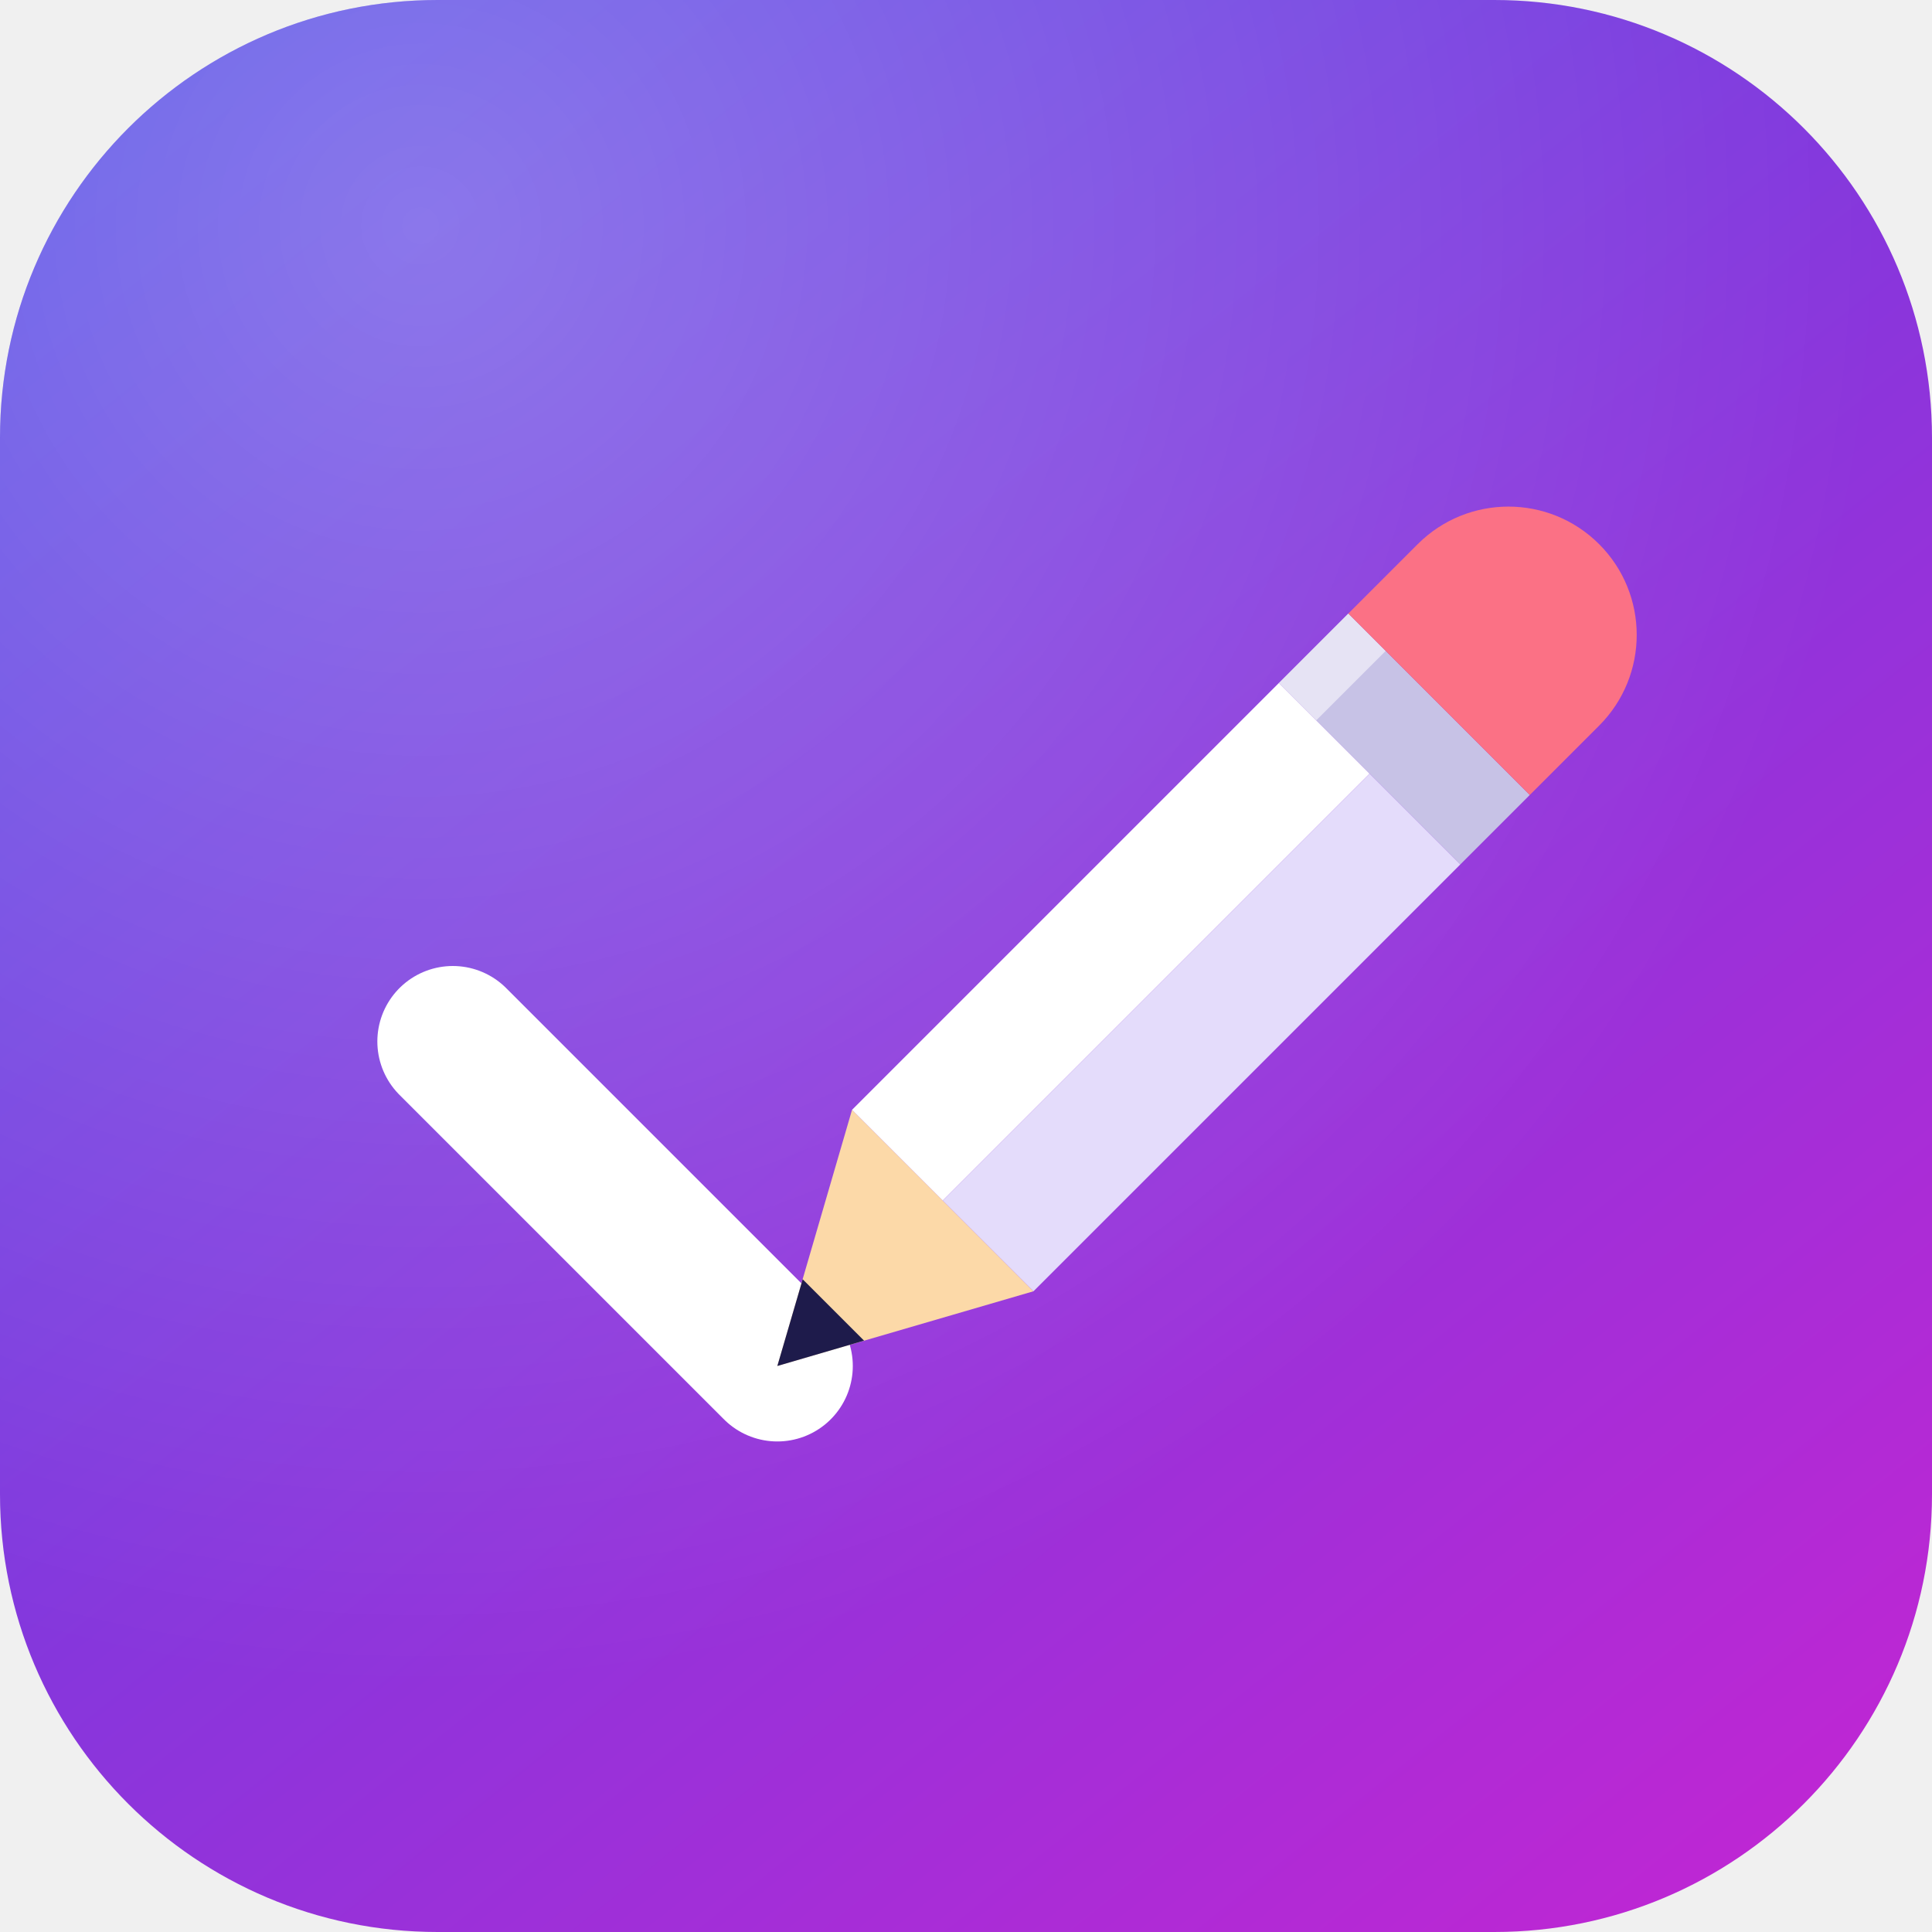
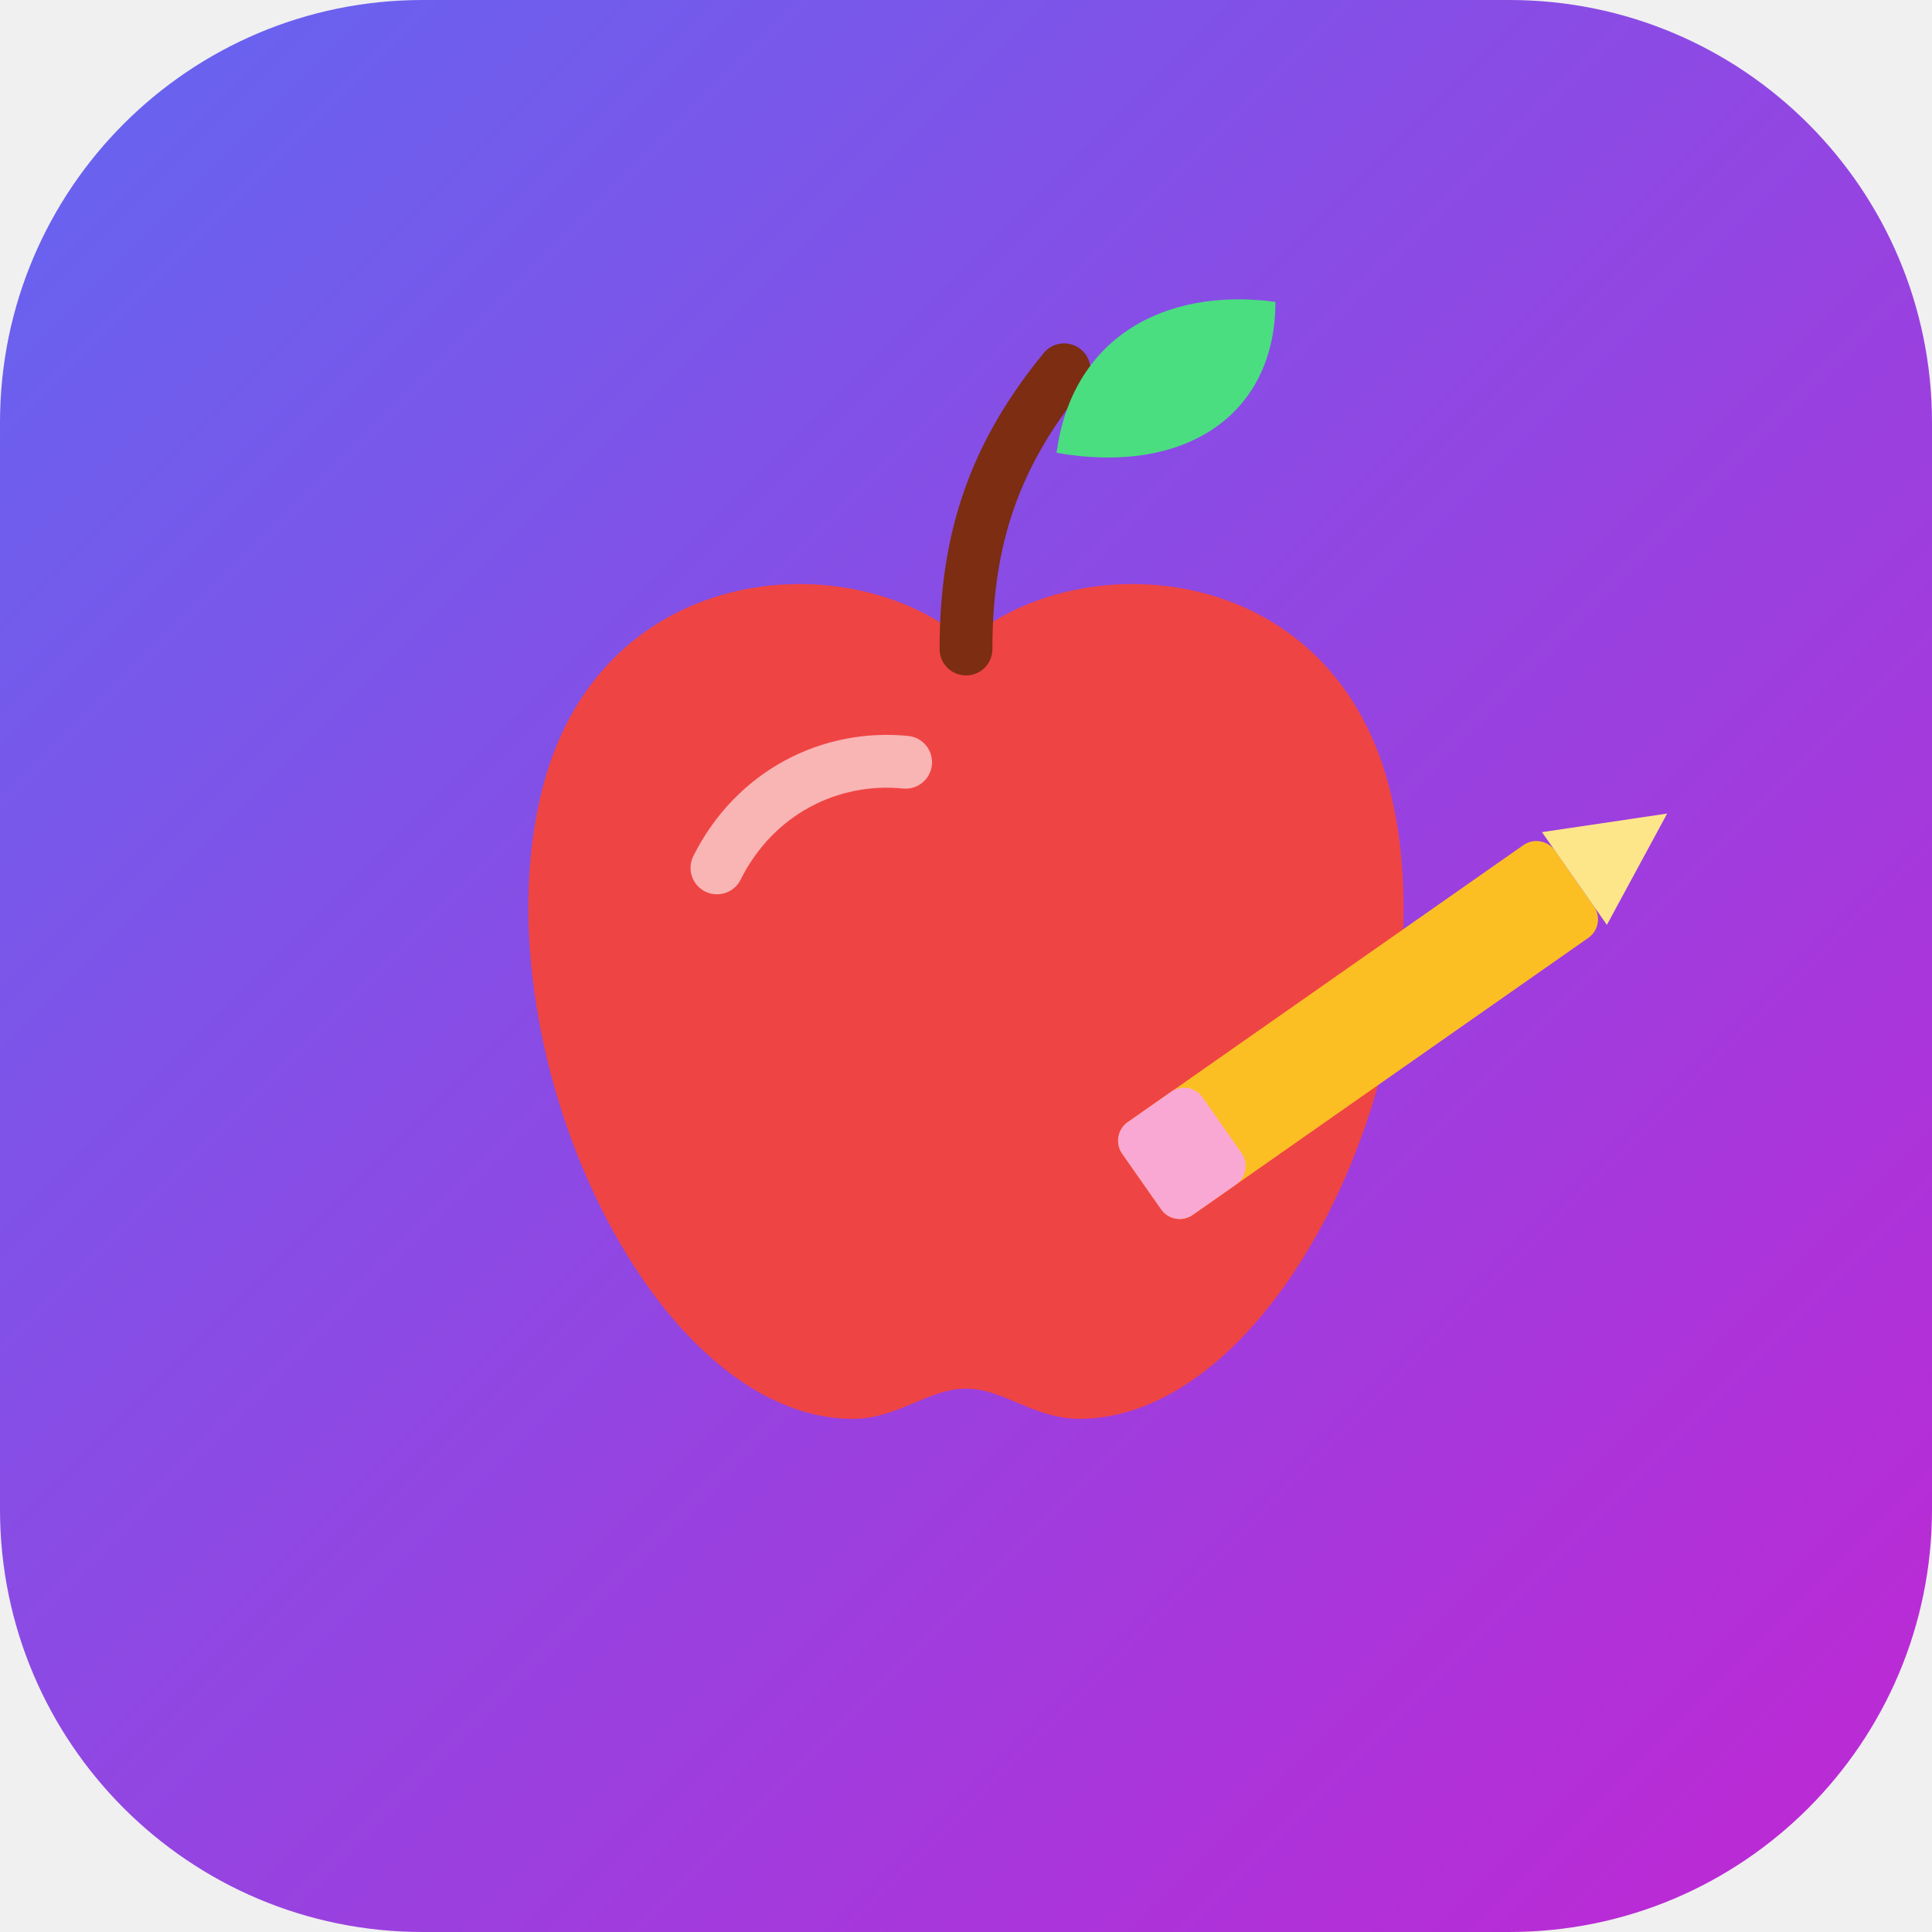
- <svg xmlns="http://www.w3.org/2000/svg" viewBox="0 0 512 512" role="img" aria-label="Easy Tools">
+ <svg xmlns="http://www.w3.org/2000/svg" viewBox="0 0 512 512">
  <defs>
-     <linearGradient id="fondo" x1="0.1" y1="0" x2="0.9" y2="1">
-       <stop offset="0" stop-color="#4f46e5" />
+     <linearGradient id="g" x1="0" y1="0" x2="1" y2="1">
+       <stop offset="0" stop-color="#6366f1" />
      <stop offset="1" stop-color="#c026d3" />
    </linearGradient>
-     <radialGradient id="luz" cx="0.22" cy="0.12" r="0.75">
-       <stop offset="0" stop-color="#fff" stop-opacity="0.28" />
-       <stop offset="1" stop-color="#fff" stop-opacity="0" />
-     </radialGradient>
  </defs>
-   <rect width="512" height="512" rx="116" fill="url(#fondo)" />
-   <rect width="512" height="512" rx="116" fill="url(#luz)" />
-   <g transform="translate(-30 10)">
-     <path d="M236 352 150 266" fill="none" stroke="#fff" stroke-width="40" stroke-linecap="round" />
-     <g transform="translate(236 352) rotate(-45)">
-       <path d="M0 0 62-34V34z" fill="#fcd9a8" />
-       <path d="M0 0 21-11.5V11.5z" fill="#1e1b4b" />
-       <path d="M62-34H222V0H62z" fill="#fff" />
-       <path d="M62 0H222V34H62z" fill="#e4dcfb" />
-       <rect x="222" y="-34" width="26" height="68" fill="#c7c2e6" />
-       <rect x="222" y="-34" width="26" height="14" fill="#fff" opacity="0.55" />
-       <path d="M248-34H274a34 34 0 0 1 0 68H248z" fill="#fb7185" />
-     </g>
+   <rect width="512" height="512" rx="112" fill="url(#g)" />
+   <path d="M256 170c-30-26-96-22-112 38-18 68 28 168 82 168 12 0 20-8 30-8s18 8 30 8c54 0 100-100 82-168-16-60-82-64-112-38z" fill="#ef4444" />
+   <path d="M256 172c0-30 8-52 26-74" stroke="#7c2d12" stroke-width="14" stroke-linecap="round" fill="none" />
+   <path d="M280 120c4-30 28-44 58-40 0 30-24 46-58 40z" fill="#4ade80" />
+   <g transform="rotate(-35 330 300)">
+     <rect x="300" y="280" width="140" height="30" rx="6" fill="#fbbf24" />
+     <path d="M440 280l30 15-30 15z" fill="#fde68a" />
+     <rect x="300" y="280" width="26" height="30" rx="6" fill="#f9a8d4" />
  </g>
+   <path d="M190 230c10-20 30-30 50-28" stroke="#fff" stroke-opacity=".6" stroke-width="14" stroke-linecap="round" fill="none" />
</svg>
